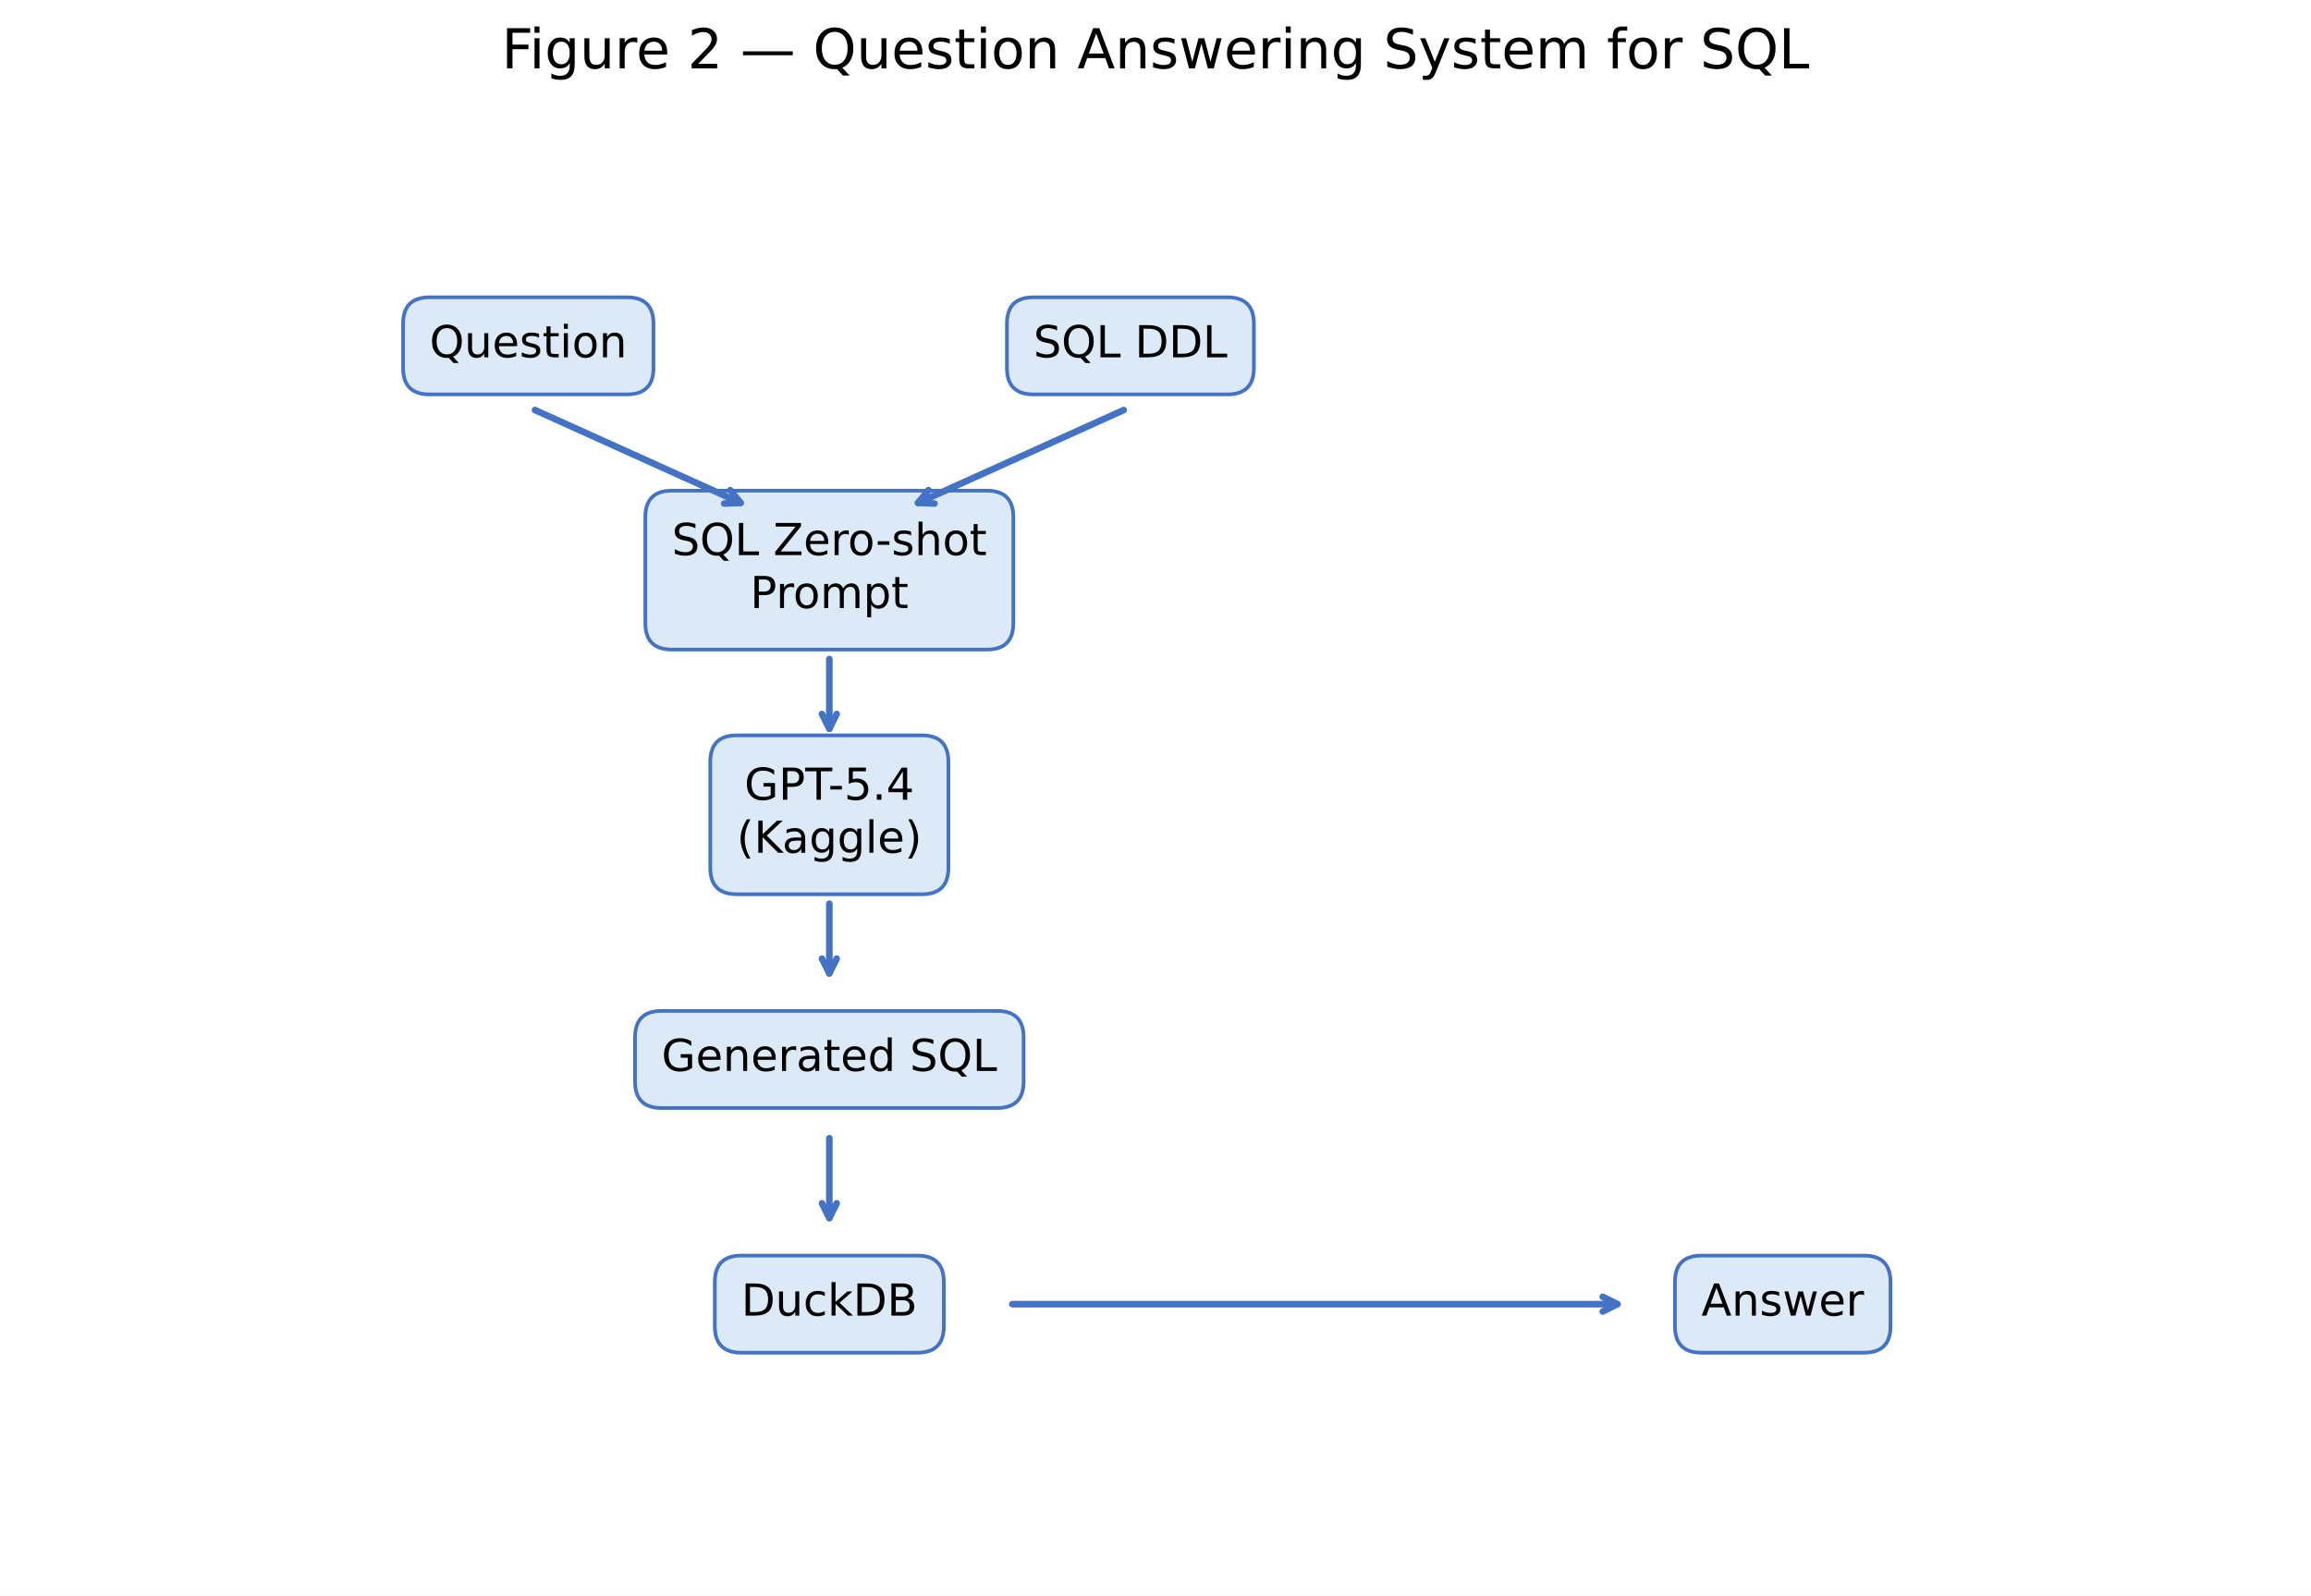
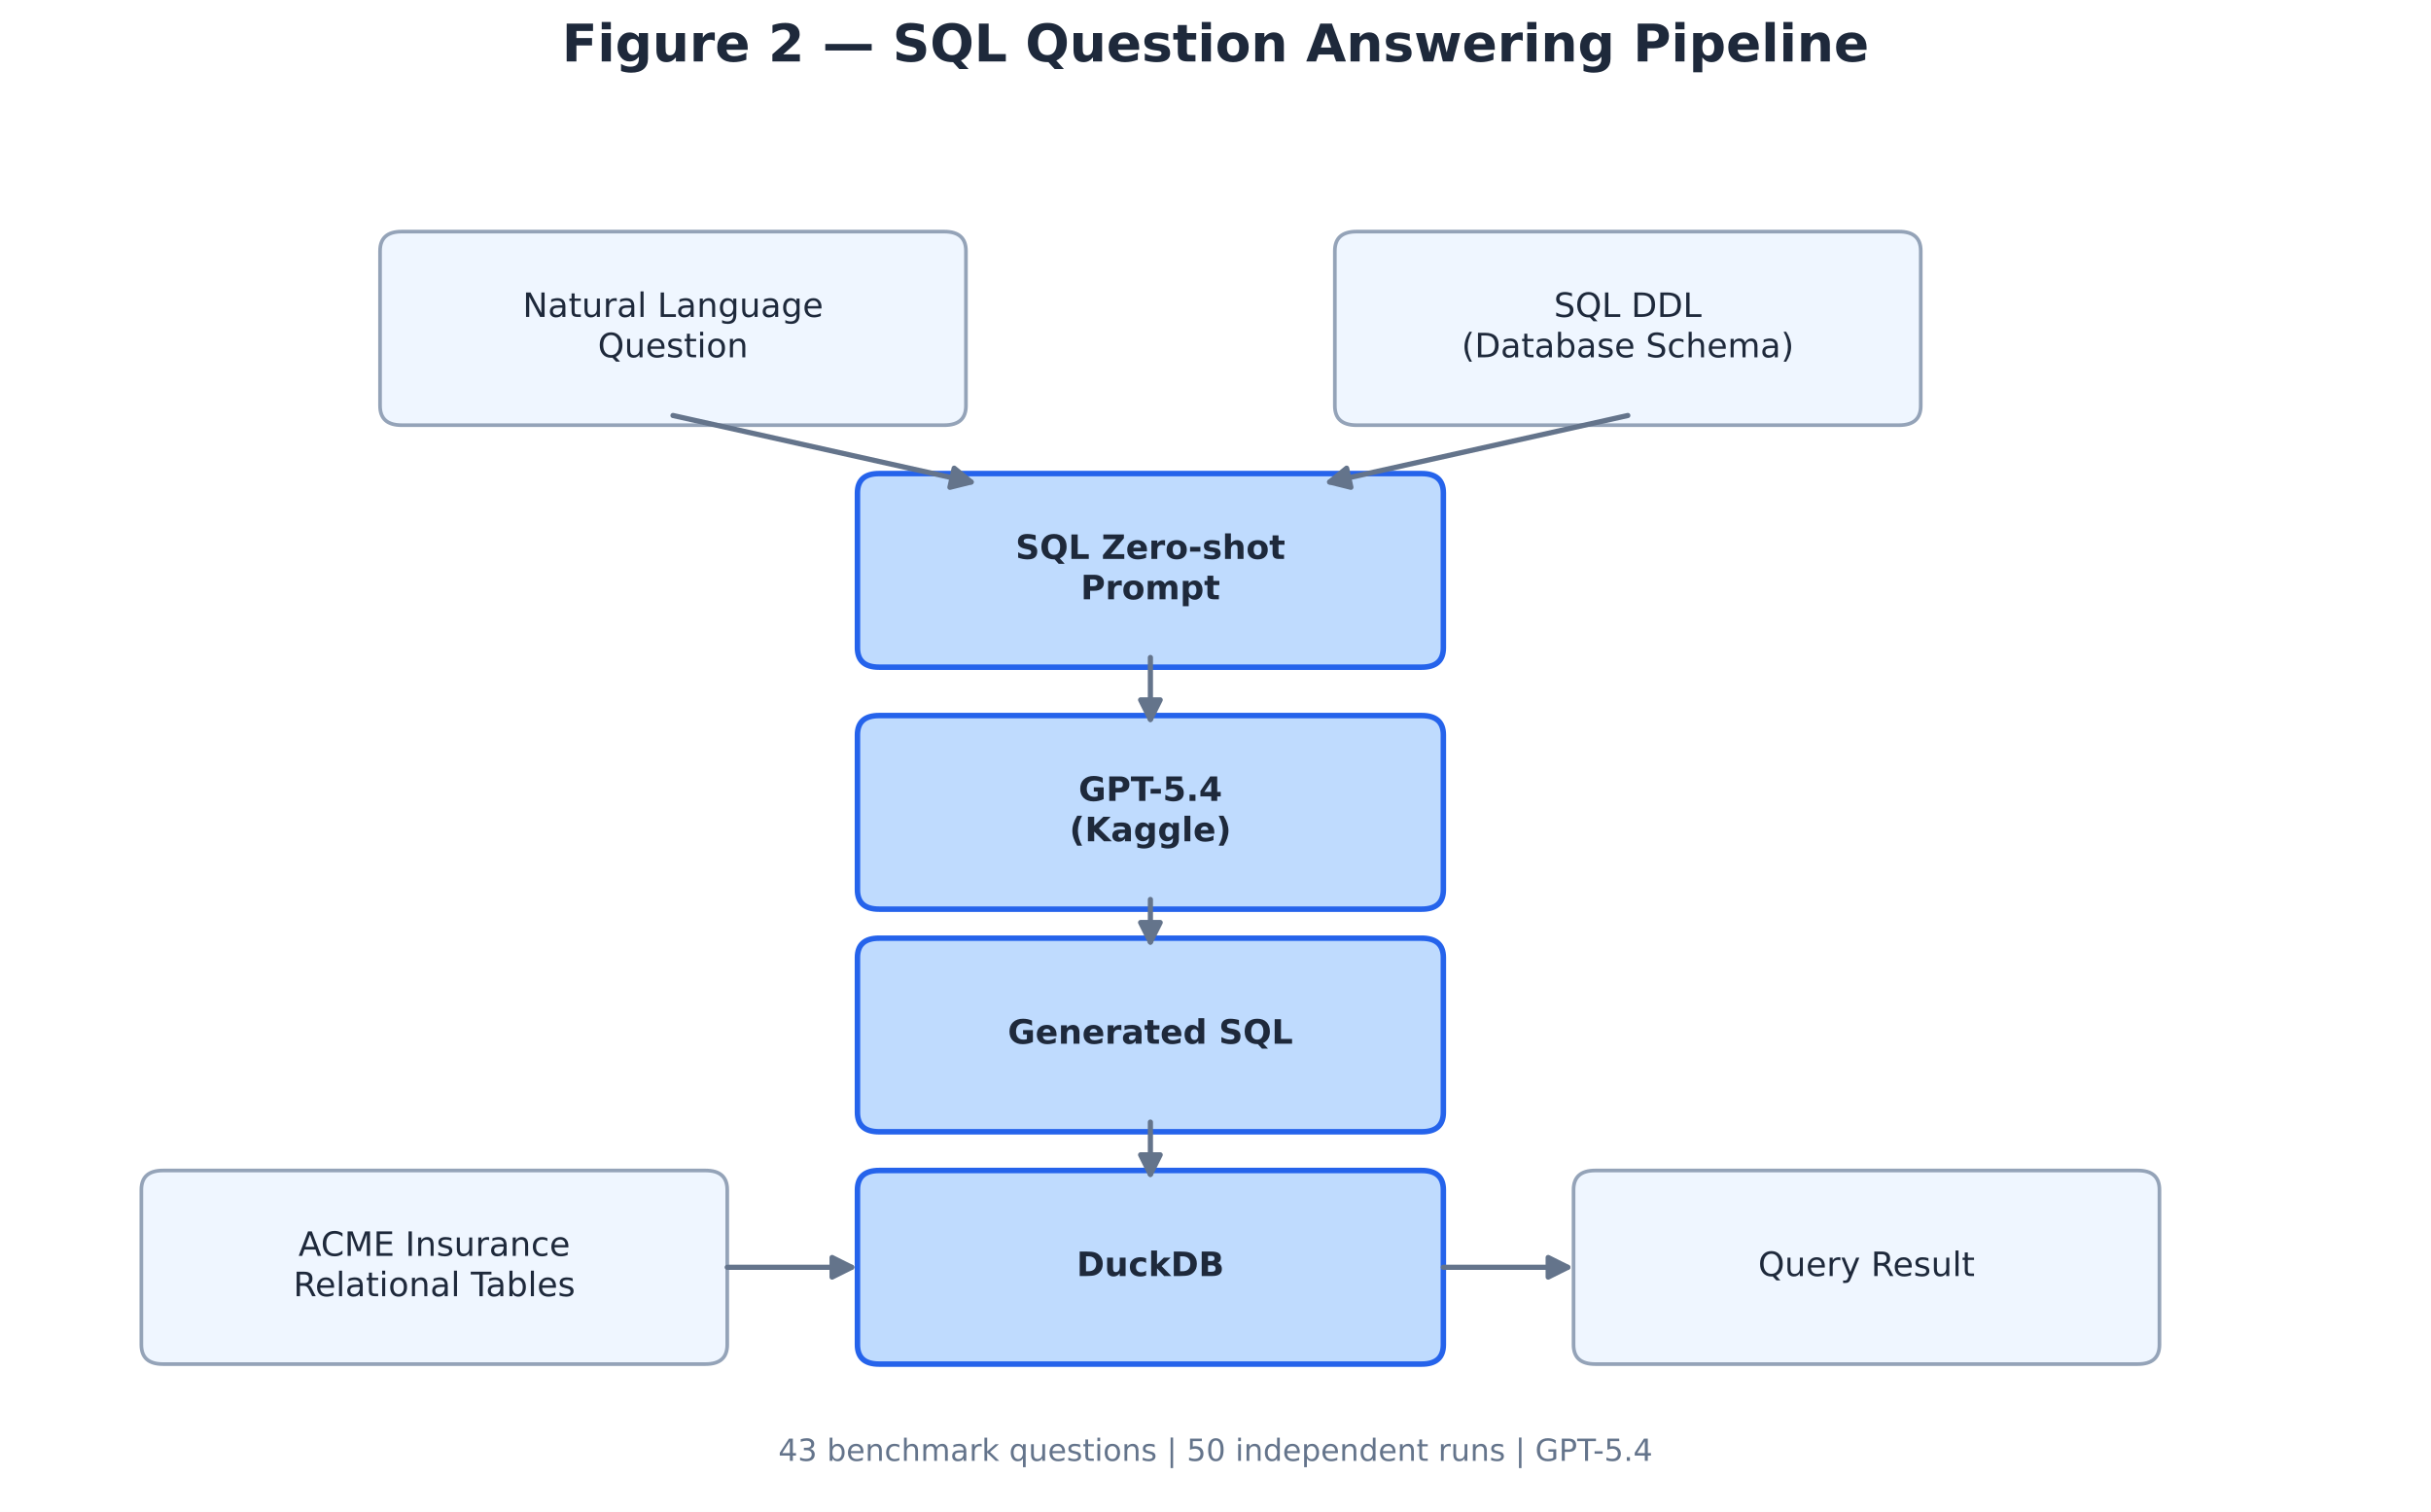
- <svg xmlns="http://www.w3.org/2000/svg" xmlns:xlink="http://www.w3.org/1999/xlink" width="628.2pt" height="433.878pt" viewBox="0 0 628.2 433.878" version="1.1">
+ <svg xmlns="http://www.w3.org/2000/svg" width="795.6pt" height="494.837pt" viewBox="0 0 795.6 494.837" version="1.1">
  <defs>
    <style type="text/css">*{stroke-linejoin: round; stroke-linecap: butt}</style>
  </defs>
  <g id="figure_1">
    <g id="patch_1">
-       <path d="M 0 433.878  L 628.2 433.878  L 628.2 0  L 0 0  z " style="fill: #ffffff" />
+       <path d="M 0 494.837  L 795.6 494.837  L 795.6 0  L 0 0  z " style="fill: #ffffff" />
    </g>
    <g id="axes_1">
+       <g id="patch_2">
+         <path d="M 131.482 139.157  L 309.027 139.157  Q 316.129 139.157 316.129 132.821  L 316.129 82.133  Q 316.129 75.797 309.027 75.797  L 131.482 75.797  Q 124.38 75.797 124.38 82.133  L 124.38 132.821  Q 124.38 139.157 131.482 139.157  z " clip-path="url(#p6038d8924a)" style="fill: #eff6ff; stroke: #94a3b8; stroke-width: 1.2; stroke-linejoin: miter" />
+       </g>
+       <g id="patch_3">
+         <path d="M 443.962 139.157  L 621.507 139.157  Q 628.609 139.157 628.609 132.821  L 628.609 82.133  Q 628.609 75.797 621.507 75.797  L 443.962 75.797  Q 436.86 75.797 436.86 82.133  L 436.86 132.821  Q 436.86 139.157 443.962 139.157  z " clip-path="url(#p6038d8924a)" style="fill: #eff6ff; stroke: #94a3b8; stroke-width: 1.2; stroke-linejoin: miter" />
+       </g>
+       <g id="patch_4">
+         <path d="M 287.722 218.357  L 465.267 218.357  Q 472.369 218.357 472.369 212.021  L 472.369 161.333  Q 472.369 154.997 465.267 154.997  L 287.722 154.997  Q 280.62 154.997 280.62 161.333  L 280.62 212.021  Q 280.62 218.357 287.722 218.357  z " clip-path="url(#p6038d8924a)" style="fill: #bfdbfe; stroke: #2563eb; stroke-width: 1.8; stroke-linejoin: miter" />
+       </g>
+       <g id="patch_5">
+         <path d="M 287.722 297.557  L 465.267 297.557  Q 472.369 297.557 472.369 291.221  L 472.369 240.533  Q 472.369 234.197 465.267 234.197  L 287.722 234.197  Q 280.62 234.197 280.62 240.533  L 280.62 291.221  Q 280.62 297.557 287.722 297.557  z " clip-path="url(#p6038d8924a)" style="fill: #bfdbfe; stroke: #2563eb; stroke-width: 1.8; stroke-linejoin: miter" />
+       </g>
+       <g id="patch_6">
+         <path d="M 287.722 370.421  L 465.267 370.421  Q 472.369 370.421 472.369 364.085  L 472.369 313.397  Q 472.369 307.061 465.267 307.061  L 287.722 307.061  Q 280.62 307.061 280.62 313.397  L 280.62 364.085  Q 280.62 370.421 287.722 370.421  z " clip-path="url(#p6038d8924a)" style="fill: #bfdbfe; stroke: #2563eb; stroke-width: 1.8; stroke-linejoin: miter" />
+       </g>
+       <g id="patch_7">
+         <path d="M 53.362 446.453  L 230.907 446.453  Q 238.009 446.453 238.009 440.117  L 238.009 389.429  Q 238.009 383.093 230.907 383.093  L 53.362 383.093  Q 46.26 383.093 46.26 389.429  L 46.26 440.117  Q 46.26 446.453 53.362 446.453  z " clip-path="url(#p6038d8924a)" style="fill: #eff6ff; stroke: #94a3b8; stroke-width: 1.2; stroke-linejoin: miter" />
+       </g>
+       <g id="patch_8">
+         <path d="M 287.722 446.453  L 465.267 446.453  Q 472.369 446.453 472.369 440.117  L 472.369 389.429  Q 472.369 383.093 465.267 383.093  L 287.722 383.093  Q 280.62 383.093 280.62 389.429  L 280.62 440.117  Q 280.62 446.453 287.722 446.453  z " clip-path="url(#p6038d8924a)" style="fill: #bfdbfe; stroke: #2563eb; stroke-width: 1.8; stroke-linejoin: miter" />
+       </g>
+       <g id="patch_9">
+         <path d="M 522.082 446.453  L 699.627 446.453  Q 706.729 446.453 706.729 440.117  L 706.729 389.429  Q 706.729 383.093 699.627 383.093  L 522.082 383.093  Q 514.98 383.093 514.98 389.429  L 514.98 440.117  Q 514.98 446.453 522.082 446.453  z " clip-path="url(#p6038d8924a)" style="fill: #eff6ff; stroke: #94a3b8; stroke-width: 1.2; stroke-linejoin: miter" />
+       </g>
      <g id="text_1">
-         <g id="patch_2">
-           <path d="M 116.764 107.238  L 170.436 107.238  Q 177.636 107.238 177.636 100.038  L 177.636 88.037  Q 177.636 80.837 170.436 80.837  L 116.764 80.837  Q 109.564 80.837 109.564 88.037  L 109.564 100.038  Q 109.564 107.238 116.764 107.238  z " style="fill: #dceaf8; stroke: #4472c4; stroke-linejoin: miter" />
-         </g>
-         <g transform="translate(116.7641 97.15531) scale(0.12 -0.12)">
-           <defs>
-             <path id="DejaVuSans-34" d="M 2522 4238  Q 1834 4238 1429 3725  Q 1025 3213 1025 2328  Q 1025 1447 1429 934  Q 1834 422 2522 422  Q 3209 422 3611 934  Q 4013 1447 4013 2328  Q 4013 3213 3611 3725  Q 3209 4238 2522 4238  z M 3406 84  L 4238 -825  L 3475 -825  L 2784 -78  Q 2681 -84 2626 -87  Q 2572 -91 2522 -91  Q 1538 -91 948 567  Q 359 1225 359 2328  Q 359 3434 948 4092  Q 1538 4750 2522 4750  Q 3503 4750 4090 4092  Q 4678 3434 4678 2328  Q 4678 1516 4351 937  Q 4025 359 3406 84  z " transform="scale(0.015625)" />
-             <path id="DejaVuSans-58" d="M 544 1381  L 544 3500  L 1119 3500  L 1119 1403  Q 1119 906 1312 657  Q 1506 409 1894 409  Q 2359 409 2629 706  Q 2900 1003 2900 1516  L 2900 3500  L 3475 3500  L 3475 0  L 2900 0  L 2900 538  Q 2691 219 2414 64  Q 2138 -91 1772 -91  Q 1169 -91 856 284  Q 544 659 544 1381  z M 1991 3584  L 1991 3584  z " transform="scale(0.015625)" />
-             <path id="DejaVuSans-48" d="M 3597 1894  L 3597 1613  L 953 1613  Q 991 1019 1311 708  Q 1631 397 2203 397  Q 2534 397 2845 478  Q 3156 559 3463 722  L 3463 178  Q 3153 47 2828 -22  Q 2503 -91 2169 -91  Q 1331 -91 842 396  Q 353 884 353 1716  Q 353 2575 817 3079  Q 1281 3584 2069 3584  Q 2775 3584 3186 3129  Q 3597 2675 3597 1894  z M 3022 2063  Q 3016 2534 2758 2815  Q 2500 3097 2075 3097  Q 1594 3097 1305 2825  Q 1016 2553 972 2059  L 3022 2063  z " transform="scale(0.015625)" />
-             <path id="DejaVuSans-56" d="M 2834 3397  L 2834 2853  Q 2591 2978 2328 3040  Q 2066 3103 1784 3103  Q 1356 3103 1142 2972  Q 928 2841 928 2578  Q 928 2378 1081 2264  Q 1234 2150 1697 2047  L 1894 2003  Q 2506 1872 2764 1633  Q 3022 1394 3022 966  Q 3022 478 2636 193  Q 2250 -91 1575 -91  Q 1294 -91 989 -36  Q 684 19 347 128  L 347 722  Q 666 556 975 473  Q 1284 391 1588 391  Q 1994 391 2212 530  Q 2431 669 2431 922  Q 2431 1156 2273 1281  Q 2116 1406 1581 1522  L 1381 1569  Q 847 1681 609 1914  Q 372 2147 372 2553  Q 372 3047 722 3315  Q 1072 3584 1716 3584  Q 2034 3584 2315 3537  Q 2597 3491 2834 3397  z " transform="scale(0.015625)" />
-             <path id="DejaVuSans-57" d="M 1172 4494  L 1172 3500  L 2356 3500  L 2356 3053  L 1172 3053  L 1172 1153  Q 1172 725 1289 603  Q 1406 481 1766 481  L 2356 481  L 2356 0  L 1766 0  Q 1100 0 847 248  Q 594 497 594 1153  L 594 3053  L 172 3053  L 172 3500  L 594 3500  L 594 4494  L 1172 4494  z " transform="scale(0.015625)" />
-             <path id="DejaVuSans-4c" d="M 603 3500  L 1178 3500  L 1178 0  L 603 0  L 603 3500  z M 603 4863  L 1178 4863  L 1178 4134  L 603 4134  L 603 4863  z " transform="scale(0.015625)" />
-             <path id="DejaVuSans-52" d="M 1959 3097  Q 1497 3097 1228 2736  Q 959 2375 959 1747  Q 959 1119 1226 758  Q 1494 397 1959 397  Q 2419 397 2687 759  Q 2956 1122 2956 1747  Q 2956 2369 2687 2733  Q 2419 3097 1959 3097  z M 1959 3584  Q 2709 3584 3137 3096  Q 3566 2609 3566 1747  Q 3566 888 3137 398  Q 2709 -91 1959 -91  Q 1206 -91 779 398  Q 353 888 353 1747  Q 353 2609 779 3096  Q 1206 3584 1959 3584  z " transform="scale(0.015625)" />
-             <path id="DejaVuSans-51" d="M 3513 2113  L 3513 0  L 2938 0  L 2938 2094  Q 2938 2591 2744 2837  Q 2550 3084 2163 3084  Q 1697 3084 1428 2787  Q 1159 2491 1159 1978  L 1159 0  L 581 0  L 581 3500  L 1159 3500  L 1159 2956  Q 1366 3272 1645 3428  Q 1925 3584 2291 3584  Q 2894 3584 3203 3211  Q 3513 2838 3513 2113  z " transform="scale(0.015625)" />
-           </defs>
-           <use xlink:href="#DejaVuSans-34" />
-           <use xlink:href="#DejaVuSans-58" transform="translate(78.71875 0)" />
-           <use xlink:href="#DejaVuSans-48" transform="translate(142.0938 0)" />
-           <use xlink:href="#DejaVuSans-56" transform="translate(203.625 0)" />
-           <use xlink:href="#DejaVuSans-57" transform="translate(255.7188 0)" />
-           <use xlink:href="#DejaVuSans-4c" transform="translate(294.9219 0)" />
-           <use xlink:href="#DejaVuSans-52" transform="translate(322.7031 0)" />
-           <use xlink:href="#DejaVuSans-51" transform="translate(383.8906 0)" />
-         </g>
+         <text style="font-size: 11px; font-family: 'DejaVu Sans'; fill: #1e293b" transform="translate(171.076 103.7337)">Natural Language</text>
+         <text style="font-size: 11px; font-family: 'DejaVu Sans'; fill: #1e293b" transform="translate(195.6549 116.9367)">Question</text>
      </g>
      <g id="text_2">
-         <g id="patch_3">
-           <path d="M 280.915 107.238  L 333.645 107.238  Q 340.845 107.238 340.845 100.038  L 340.845 88.038  Q 340.845 80.838 333.645 80.838  L 280.915 80.838  Q 273.715 80.838 273.715 88.038  L 273.715 100.038  Q 273.715 107.238 280.915 107.238  z " style="fill: #dceaf8; stroke: #4472c4; stroke-linejoin: miter" />
-         </g>
-         <g transform="translate(280.9147 97.15484) scale(0.12 -0.12)">
-           <defs>
-             <path id="DejaVuSans-36" d="M 3425 4513  L 3425 3897  Q 3066 4069 2747 4153  Q 2428 4238 2131 4238  Q 1616 4238 1336 4038  Q 1056 3838 1056 3469  Q 1056 3159 1242 3001  Q 1428 2844 1947 2747  L 2328 2669  Q 3034 2534 3370 2195  Q 3706 1856 3706 1288  Q 3706 609 3251 259  Q 2797 -91 1919 -91  Q 1588 -91 1214 -16  Q 841 59 441 206  L 441 856  Q 825 641 1194 531  Q 1563 422 1919 422  Q 2459 422 2753 634  Q 3047 847 3047 1241  Q 3047 1584 2836 1778  Q 2625 1972 2144 2069  L 1759 2144  Q 1053 2284 737 2584  Q 422 2884 422 3419  Q 422 4038 858 4394  Q 1294 4750 2059 4750  Q 2388 4750 2728 4690  Q 3069 4631 3425 4513  z " transform="scale(0.015625)" />
-             <path id="DejaVuSans-2f" d="M 628 4666  L 1259 4666  L 1259 531  L 3531 531  L 3531 0  L 628 0  L 628 4666  z " transform="scale(0.015625)" />
-             <path id="DejaVuSans-3" transform="scale(0.015625)" />
-             <path id="DejaVuSans-27" d="M 1259 4147  L 1259 519  L 2022 519  Q 2988 519 3436 956  Q 3884 1394 3884 2338  Q 3884 3275 3436 3711  Q 2988 4147 2022 4147  L 1259 4147  z M 628 4666  L 1925 4666  Q 3281 4666 3915 4102  Q 4550 3538 4550 2338  Q 4550 1131 3912 565  Q 3275 0 1925 0  L 628 0  L 628 4666  z " transform="scale(0.015625)" />
-           </defs>
-           <use xlink:href="#DejaVuSans-36" />
-           <use xlink:href="#DejaVuSans-34" transform="translate(63.48438 0)" />
-           <use xlink:href="#DejaVuSans-2f" transform="translate(142.2031 0)" />
-           <use xlink:href="#DejaVuSans-3" transform="translate(197.9219 0)" />
-           <use xlink:href="#DejaVuSans-27" transform="translate(229.7031 0)" />
-           <use xlink:href="#DejaVuSans-27" transform="translate(306.7031 0)" />
-           <use xlink:href="#DejaVuSans-2f" transform="translate(383.7031 0)" />
-         </g>
+         <text style="font-size: 11px; font-family: 'DejaVu Sans'; fill: #1e293b" transform="translate(508.5663 103.7333)">SQL DDL</text>
+         <text style="font-size: 11px; font-family: 'DejaVu Sans'; fill: #1e293b" transform="translate(478.3378 116.9363)">(Database Schema)</text>
      </g>
      <g id="text_3">
-         <g id="patch_4">
-           <path d="M 182.623 176.624  L 268.257 176.624  Q 275.457 176.624 275.457 169.424  L 275.457 140.619  Q 275.457 133.419 268.257 133.419  L 182.623 133.419  Q 175.423 133.419 175.423 140.619  L 175.423 169.424  Q 175.423 176.624 182.623 176.624  z " style="fill: #dceaf8; stroke: #4472c4; stroke-linejoin: miter" />
-         </g>
-         <g transform="translate(182.6225 150.9381) scale(0.12 -0.12)">
-           <defs>
-             <path id="DejaVuSans-3d" d="M 359 4666  L 4025 4666  L 4025 4184  L 1075 531  L 4097 531  L 4097 0  L 288 0  L 288 481  L 3238 4134  L 359 4134  L 359 4666  z " transform="scale(0.015625)" />
-             <path id="DejaVuSans-55" d="M 2631 2963  Q 2534 3019 2420 3045  Q 2306 3072 2169 3072  Q 1681 3072 1420 2755  Q 1159 2438 1159 1844  L 1159 0  L 581 0  L 581 3500  L 1159 3500  L 1159 2956  Q 1341 3275 1631 3429  Q 1922 3584 2338 3584  Q 2397 3584 2469 3576  Q 2541 3569 2628 3553  L 2631 2963  z " transform="scale(0.015625)" />
-             <path id="DejaVuSans-10" d="M 313 2009  L 1997 2009  L 1997 1497  L 313 1497  L 313 2009  z " transform="scale(0.015625)" />
-             <path id="DejaVuSans-4b" d="M 3513 2113  L 3513 0  L 2938 0  L 2938 2094  Q 2938 2591 2744 2837  Q 2550 3084 2163 3084  Q 1697 3084 1428 2787  Q 1159 2491 1159 1978  L 1159 0  L 581 0  L 581 4863  L 1159 4863  L 1159 2956  Q 1366 3272 1645 3428  Q 1925 3584 2291 3584  Q 2894 3584 3203 3211  Q 3513 2838 3513 2113  z " transform="scale(0.015625)" />
-           </defs>
-           <use xlink:href="#DejaVuSans-36" />
-           <use xlink:href="#DejaVuSans-34" transform="translate(63.48438 0)" />
-           <use xlink:href="#DejaVuSans-2f" transform="translate(142.2031 0)" />
-           <use xlink:href="#DejaVuSans-3" transform="translate(197.9219 0)" />
-           <use xlink:href="#DejaVuSans-3d" transform="translate(229.7031 0)" />
-           <use xlink:href="#DejaVuSans-48" transform="translate(298.2031 0)" />
-           <use xlink:href="#DejaVuSans-55" transform="translate(359.7344 0)" />
-           <use xlink:href="#DejaVuSans-52" transform="translate(398.6406 0)" />
-           <use xlink:href="#DejaVuSans-10" transform="translate(461.6875 0)" />
-           <use xlink:href="#DejaVuSans-56" transform="translate(497.7656 0)" />
-           <use xlink:href="#DejaVuSans-4b" transform="translate(549.8594 0)" />
-           <use xlink:href="#DejaVuSans-52" transform="translate(613.2344 0)" />
-           <use xlink:href="#DejaVuSans-57" transform="translate(674.4219 0)" />
-         </g>
-         <g transform="translate(203.9159 165.3405) scale(0.12 -0.12)">
-           <defs>
-             <path id="DejaVuSans-33" d="M 1259 4147  L 1259 2394  L 2053 2394  Q 2494 2394 2734 2622  Q 2975 2850 2975 3272  Q 2975 3691 2734 3919  Q 2494 4147 2053 4147  L 1259 4147  z M 628 4666  L 2053 4666  Q 2838 4666 3239 4311  Q 3641 3956 3641 3272  Q 3641 2581 3239 2228  Q 2838 1875 2053 1875  L 1259 1875  L 1259 0  L 628 0  L 628 4666  z " transform="scale(0.015625)" />
-             <path id="DejaVuSans-50" d="M 3328 2828  Q 3544 3216 3844 3400  Q 4144 3584 4550 3584  Q 5097 3584 5394 3201  Q 5691 2819 5691 2113  L 5691 0  L 5113 0  L 5113 2094  Q 5113 2597 4934 2840  Q 4756 3084 4391 3084  Q 3944 3084 3684 2787  Q 3425 2491 3425 1978  L 3425 0  L 2847 0  L 2847 2094  Q 2847 2600 2669 2842  Q 2491 3084 2119 3084  Q 1678 3084 1418 2786  Q 1159 2488 1159 1978  L 1159 0  L 581 0  L 581 3500  L 1159 3500  L 1159 2956  Q 1356 3278 1631 3431  Q 1906 3584 2284 3584  Q 2666 3584 2933 3390  Q 3200 3197 3328 2828  z " transform="scale(0.015625)" />
-             <path id="DejaVuSans-53" d="M 1159 525  L 1159 -1331  L 581 -1331  L 581 3500  L 1159 3500  L 1159 2969  Q 1341 3281 1617 3432  Q 1894 3584 2278 3584  Q 2916 3584 3314 3078  Q 3713 2572 3713 1747  Q 3713 922 3314 415  Q 2916 -91 2278 -91  Q 1894 -91 1617 61  Q 1341 213 1159 525  z M 3116 1747  Q 3116 2381 2855 2742  Q 2594 3103 2138 3103  Q 1681 3103 1420 2742  Q 1159 2381 1159 1747  Q 1159 1113 1420 752  Q 1681 391 2138 391  Q 2594 391 2855 752  Q 3116 1113 3116 1747  z " transform="scale(0.015625)" />
-           </defs>
-           <use xlink:href="#DejaVuSans-33" />
-           <use xlink:href="#DejaVuSans-55" transform="translate(58.54688 0)" />
-           <use xlink:href="#DejaVuSans-52" transform="translate(97.45312 0)" />
-           <use xlink:href="#DejaVuSans-50" transform="translate(158.6406 0)" />
-           <use xlink:href="#DejaVuSans-53" transform="translate(256.0469 0)" />
-           <use xlink:href="#DejaVuSans-57" transform="translate(319.5312 0)" />
-         </g>
+         <text style="font-weight: 700; font-size: 11px; font-family: 'DejaVu Sans'; fill: #1e293b" transform="translate(332.3502 182.9341)">SQL Zero-shot</text>
+         <text style="font-weight: 700; font-size: 11px; font-family: 'DejaVu Sans'; fill: #1e293b" transform="translate(353.6756 196.1363)">Prompt</text>
      </g>
      <g id="text_4">
-         <g id="patch_5">
-           <path d="M 200.275 243.152  L 250.605 243.152  Q 257.805 243.152 257.805 235.952  L 257.805 207.147  Q 257.805 199.947 250.605 199.947  L 200.275 199.947  Q 193.075 199.947 193.075 207.147  L 193.075 235.952  Q 193.075 243.152 200.275 243.152  z " style="fill: #dceaf8; stroke: #4472c4; stroke-linejoin: miter" />
-         </g>
-         <g transform="translate(202.3522 217.4652) scale(0.12 -0.12)">
-           <defs>
-             <path id="DejaVuSans-2a" d="M 3809 666  L 3809 1919  L 2778 1919  L 2778 2438  L 4434 2438  L 4434 434  Q 4069 175 3628 42  Q 3188 -91 2688 -91  Q 1594 -91 976 548  Q 359 1188 359 2328  Q 359 3472 976 4111  Q 1594 4750 2688 4750  Q 3144 4750 3555 4637  Q 3966 4525 4313 4306  L 4313 3634  Q 3963 3931 3569 4081  Q 3175 4231 2741 4231  Q 1884 4231 1454 3753  Q 1025 3275 1025 2328  Q 1025 1384 1454 906  Q 1884 428 2741 428  Q 3075 428 3337 486  Q 3600 544 3809 666  z " transform="scale(0.015625)" />
-             <path id="DejaVuSans-37" d="M -19 4666  L 3928 4666  L 3928 4134  L 2272 4134  L 2272 0  L 1638 0  L 1638 4134  L -19 4134  L -19 4666  z " transform="scale(0.015625)" />
-             <path id="DejaVuSans-18" d="M 691 4666  L 3169 4666  L 3169 4134  L 1269 4134  L 1269 2991  Q 1406 3038 1543 3061  Q 1681 3084 1819 3084  Q 2600 3084 3056 2656  Q 3513 2228 3513 1497  Q 3513 744 3044 326  Q 2575 -91 1722 -91  Q 1428 -91 1123 -41  Q 819 9 494 109  L 494 744  Q 775 591 1075 516  Q 1375 441 1709 441  Q 2250 441 2565 725  Q 2881 1009 2881 1497  Q 2881 1984 2565 2268  Q 2250 2553 1709 2553  Q 1456 2553 1204 2497  Q 953 2441 691 2322  L 691 4666  z " transform="scale(0.015625)" />
-             <path id="DejaVuSans-11" d="M 684 794  L 1344 794  L 1344 0  L 684 0  L 684 794  z " transform="scale(0.015625)" />
-             <path id="DejaVuSans-17" d="M 2419 4116  L 825 1625  L 2419 1625  L 2419 4116  z M 2253 4666  L 3047 4666  L 3047 1625  L 3713 1625  L 3713 1100  L 3047 1100  L 3047 0  L 2419 0  L 2419 1100  L 313 1100  L 313 1709  L 2253 4666  z " transform="scale(0.015625)" />
-           </defs>
-           <use xlink:href="#DejaVuSans-2a" />
-           <use xlink:href="#DejaVuSans-33" transform="translate(77.48438 0)" />
-           <use xlink:href="#DejaVuSans-37" transform="translate(137.7812 0)" />
-           <use xlink:href="#DejaVuSans-10" transform="translate(189.6875 0)" />
-           <use xlink:href="#DejaVuSans-18" transform="translate(225.7656 0)" />
-           <use xlink:href="#DejaVuSans-11" transform="translate(289.3906 0)" />
-           <use xlink:href="#DejaVuSans-17" transform="translate(321.1719 0)" />
-         </g>
-         <g transform="translate(200.2747 231.8685) scale(0.12 -0.12)">
-           <defs>
-             <path id="DejaVuSans-b" d="M 1984 4856  Q 1566 4138 1362 3434  Q 1159 2731 1159 2009  Q 1159 1288 1364 580  Q 1569 -128 1984 -844  L 1484 -844  Q 1016 -109 783 600  Q 550 1309 550 2009  Q 550 2706 781 3412  Q 1013 4119 1484 4856  L 1984 4856  z " transform="scale(0.015625)" />
-             <path id="DejaVuSans-2e" d="M 628 4666  L 1259 4666  L 1259 2694  L 3353 4666  L 4166 4666  L 1850 2491  L 4331 0  L 3500 0  L 1259 2247  L 1259 0  L 628 0  L 628 4666  z " transform="scale(0.015625)" />
-             <path id="DejaVuSans-44" d="M 2194 1759  Q 1497 1759 1228 1600  Q 959 1441 959 1056  Q 959 750 1161 570  Q 1363 391 1709 391  Q 2188 391 2477 730  Q 2766 1069 2766 1631  L 2766 1759  L 2194 1759  z M 3341 1997  L 3341 0  L 2766 0  L 2766 531  Q 2569 213 2275 61  Q 1981 -91 1556 -91  Q 1019 -91 701 211  Q 384 513 384 1019  Q 384 1609 779 1909  Q 1175 2209 1959 2209  L 2766 2209  L 2766 2266  Q 2766 2663 2505 2880  Q 2244 3097 1772 3097  Q 1472 3097 1187 3025  Q 903 2953 641 2809  L 641 3341  Q 956 3463 1253 3523  Q 1550 3584 1831 3584  Q 2591 3584 2966 3190  Q 3341 2797 3341 1997  z " transform="scale(0.015625)" />
-             <path id="DejaVuSans-4a" d="M 2906 1791  Q 2906 2416 2648 2759  Q 2391 3103 1925 3103  Q 1463 3103 1205 2759  Q 947 2416 947 1791  Q 947 1169 1205 825  Q 1463 481 1925 481  Q 2391 481 2648 825  Q 2906 1169 2906 1791  z M 3481 434  Q 3481 -459 3084 -895  Q 2688 -1331 1869 -1331  Q 1566 -1331 1297 -1286  Q 1028 -1241 775 -1147  L 775 -588  Q 1028 -725 1275 -790  Q 1522 -856 1778 -856  Q 2344 -856 2625 -561  Q 2906 -266 2906 331  L 2906 616  Q 2728 306 2450 153  Q 2172 0 1784 0  Q 1141 0 747 490  Q 353 981 353 1791  Q 353 2603 747 3093  Q 1141 3584 1784 3584  Q 2172 3584 2450 3431  Q 2728 3278 2906 2969  L 2906 3500  L 3481 3500  L 3481 434  z " transform="scale(0.015625)" />
-             <path id="DejaVuSans-4f" d="M 603 4863  L 1178 4863  L 1178 0  L 603 0  L 603 4863  z " transform="scale(0.015625)" />
-             <path id="DejaVuSans-c" d="M 513 4856  L 1013 4856  Q 1481 4119 1714 3412  Q 1947 2706 1947 2009  Q 1947 1309 1714 600  Q 1481 -109 1013 -844  L 513 -844  Q 928 -128 1133 580  Q 1338 1288 1338 2009  Q 1338 2731 1133 3434  Q 928 4138 513 4856  z " transform="scale(0.015625)" />
-           </defs>
-           <use xlink:href="#DejaVuSans-b" />
-           <use xlink:href="#DejaVuSans-2e" transform="translate(39.01562 0)" />
-           <use xlink:href="#DejaVuSans-44" transform="translate(102.8438 0)" />
-           <use xlink:href="#DejaVuSans-4a" transform="translate(164.125 0)" />
-           <use xlink:href="#DejaVuSans-4a" transform="translate(227.6094 0)" />
-           <use xlink:href="#DejaVuSans-4f" transform="translate(291.0938 0)" />
-           <use xlink:href="#DejaVuSans-48" transform="translate(318.875 0)" />
-           <use xlink:href="#DejaVuSans-c" transform="translate(380.4062 0)" />
-         </g>
+         <text style="font-weight: 700; font-size: 11px; font-family: 'DejaVu Sans'; fill: #1e293b" transform="translate(352.9803 262.1333)">GPT-5.4</text>
+         <text style="font-weight: 700; font-size: 11px; font-family: 'DejaVu Sans'; fill: #1e293b" transform="translate(350.0043 275.3363)">(Kaggle)</text>
      </g>
      <g id="text_5">
-         <g id="patch_6">
-           <path d="M 179.826 301.278  L 271.054 301.278  Q 278.254 301.278 278.254 294.078  L 278.254 282.077  Q 278.254 274.877 271.054 274.877  L 179.826 274.877  Q 172.626 274.877 172.626 282.077  L 172.626 294.078  Q 172.626 301.278 179.826 301.278  z " style="fill: #dceaf8; stroke: #4472c4; stroke-linejoin: miter" />
-         </g>
-         <g transform="translate(179.8259 291.1953) scale(0.12 -0.12)">
-           <defs>
-             <path id="DejaVuSans-47" d="M 2906 2969  L 2906 4863  L 3481 4863  L 3481 0  L 2906 0  L 2906 525  Q 2725 213 2448 61  Q 2172 -91 1784 -91  Q 1150 -91 751 415  Q 353 922 353 1747  Q 353 2572 751 3078  Q 1150 3584 1784 3584  Q 2172 3584 2448 3432  Q 2725 3281 2906 2969  z M 947 1747  Q 947 1113 1208 752  Q 1469 391 1925 391  Q 2381 391 2643 752  Q 2906 1113 2906 1747  Q 2906 2381 2643 2742  Q 2381 3103 1925 3103  Q 1469 3103 1208 2742  Q 947 2381 947 1747  z " transform="scale(0.015625)" />
-           </defs>
-           <use xlink:href="#DejaVuSans-2a" />
-           <use xlink:href="#DejaVuSans-48" transform="translate(77.48438 0)" />
-           <use xlink:href="#DejaVuSans-51" transform="translate(139.0156 0)" />
-           <use xlink:href="#DejaVuSans-48" transform="translate(202.3906 0)" />
-           <use xlink:href="#DejaVuSans-55" transform="translate(263.9219 0)" />
-           <use xlink:href="#DejaVuSans-44" transform="translate(305.0312 0)" />
-           <use xlink:href="#DejaVuSans-57" transform="translate(366.3125 0)" />
-           <use xlink:href="#DejaVuSans-48" transform="translate(405.5156 0)" />
-           <use xlink:href="#DejaVuSans-47" transform="translate(467.0469 0)" />
-           <use xlink:href="#DejaVuSans-3" transform="translate(530.5312 0)" />
-           <use xlink:href="#DejaVuSans-36" transform="translate(562.3125 0)" />
-           <use xlink:href="#DejaVuSans-34" transform="translate(625.7969 0)" />
-           <use xlink:href="#DejaVuSans-2f" transform="translate(704.5156 0)" />
-         </g>
+         <text style="font-weight: 700; font-size: 11px; font-family: 'DejaVu Sans'; text-anchor: middle; fill: #1e293b" x="376.495" y="341.599" transform="rotate(-0 376.4945 341.5992)">Generated SQL</text>
      </g>
      <g id="text_6">
-         <g id="patch_7">
-           <path d="M 201.507 367.806  L 249.373 367.806  Q 256.572 367.806 256.572 360.606  L 256.572 348.605  Q 256.572 341.405 249.373 341.405  L 201.507 341.405  Q 194.308 341.405 194.308 348.605  L 194.308 360.606  Q 194.308 367.806 201.507 367.806  z " style="fill: #dceaf8; stroke: #4472c4; stroke-linejoin: miter" />
-         </g>
-         <g transform="translate(201.5075 357.7233) scale(0.12 -0.12)">
-           <defs>
-             <path id="DejaVuSans-46" d="M 3122 3366  L 3122 2828  Q 2878 2963 2633 3030  Q 2388 3097 2138 3097  Q 1578 3097 1268 2742  Q 959 2388 959 1747  Q 959 1106 1268 751  Q 1578 397 2138 397  Q 2388 397 2633 464  Q 2878 531 3122 666  L 3122 134  Q 2881 22 2623 -34  Q 2366 -91 2075 -91  Q 1284 -91 818 406  Q 353 903 353 1747  Q 353 2603 823 3093  Q 1294 3584 2113 3584  Q 2378 3584 2631 3529  Q 2884 3475 3122 3366  z " transform="scale(0.015625)" />
-             <path id="DejaVuSans-4e" d="M 581 4863  L 1159 4863  L 1159 1991  L 2875 3500  L 3609 3500  L 1753 1863  L 3688 0  L 2938 0  L 1159 1709  L 1159 0  L 581 0  L 581 4863  z " transform="scale(0.015625)" />
-             <path id="DejaVuSans-25" d="M 1259 2228  L 1259 519  L 2272 519  Q 2781 519 3026 730  Q 3272 941 3272 1375  Q 3272 1813 3026 2020  Q 2781 2228 2272 2228  L 1259 2228  z M 1259 4147  L 1259 2741  L 2194 2741  Q 2656 2741 2882 2914  Q 3109 3088 3109 3444  Q 3109 3797 2882 3972  Q 2656 4147 2194 4147  L 1259 4147  z M 628 4666  L 2241 4666  Q 2963 4666 3353 4366  Q 3744 4066 3744 3513  Q 3744 3084 3544 2831  Q 3344 2578 2956 2516  Q 3422 2416 3680 2098  Q 3938 1781 3938 1306  Q 3938 681 3513 340  Q 3088 0 2303 0  L 628 0  L 628 4666  z " transform="scale(0.015625)" />
-           </defs>
-           <use xlink:href="#DejaVuSans-27" />
-           <use xlink:href="#DejaVuSans-58" transform="translate(77 0)" />
-           <use xlink:href="#DejaVuSans-46" transform="translate(140.375 0)" />
-           <use xlink:href="#DejaVuSans-4e" transform="translate(195.3594 0)" />
-           <use xlink:href="#DejaVuSans-27" transform="translate(253.2656 0)" />
-           <use xlink:href="#DejaVuSans-25" transform="translate(330.2656 0)" />
-         </g>
+         <text style="font-size: 11px; font-family: 'DejaVu Sans'; fill: #1e293b" transform="translate(97.67478 411.0293)">ACME Insurance</text>
+         <text style="font-size: 11px; font-family: 'DejaVu Sans'; fill: #1e293b" transform="translate(96.00673 424.2323)">Relational Tables</text>
      </g>
      <g id="text_7">
-         <g id="patch_8">
-           <path d="M 462.502 367.806  L 506.698 367.806  Q 513.898 367.806 513.898 360.606  L 513.898 348.606  Q 513.898 341.406 506.698 341.406  L 462.502 341.406  Q 455.302 341.406 455.302 348.606  L 455.302 360.606  Q 455.302 367.806 462.502 367.806  z " style="fill: #dceaf8; stroke: #4472c4; stroke-linejoin: miter" />
-         </g>
-         <g transform="translate(462.5022 357.7228) scale(0.12 -0.12)">
-           <defs>
-             <path id="DejaVuSans-24" d="M 2188 4044  L 1331 1722  L 3047 1722  L 2188 4044  z M 1831 4666  L 2547 4666  L 4325 0  L 3669 0  L 3244 1197  L 1141 1197  L 716 0  L 50 0  L 1831 4666  z " transform="scale(0.015625)" />
-             <path id="DejaVuSans-5a" d="M 269 3500  L 844 3500  L 1563 769  L 2278 3500  L 2956 3500  L 3675 769  L 4391 3500  L 4966 3500  L 4050 0  L 3372 0  L 2619 2869  L 1863 0  L 1184 0  L 269 3500  z " transform="scale(0.015625)" />
-           </defs>
-           <use xlink:href="#DejaVuSans-24" />
-           <use xlink:href="#DejaVuSans-51" transform="translate(68.40625 0)" />
-           <use xlink:href="#DejaVuSans-56" transform="translate(131.7812 0)" />
-           <use xlink:href="#DejaVuSans-5a" transform="translate(183.875 0)" />
-           <use xlink:href="#DejaVuSans-48" transform="translate(265.6562 0)" />
-           <use xlink:href="#DejaVuSans-55" transform="translate(327.1875 0)" />
-         </g>
+         <text style="font-weight: 700; font-size: 11px; font-family: 'DejaVu Sans'; text-anchor: middle; fill: #1e293b" x="376.495" y="417.631" transform="rotate(-0 376.4945 417.6312)">DuckDB</text>
      </g>
-       <g id="patch_9">
-         <path d="M 145.424 111.494  Q 174.292 124.53 201.325 136.739  " style="fill: none; stroke: #4472c4; stroke-width: 1.8; stroke-linecap: round" />
-         <path d="M 198.502 133.27  L 201.325 136.739  L 196.856 136.915  " style="fill: none; stroke: #4472c4; stroke-width: 1.8; stroke-linecap: round" />
+       <g id="text_8">
+         <text style="font-size: 11px; font-family: 'DejaVu Sans'; text-anchor: middle; fill: #1e293b" x="610.855" y="417.631" transform="rotate(-0 610.8545 417.6312)">Query Result</text>
      </g>
      <g id="patch_10">
-         <path d="M 305.456 111.494  Q 276.588 124.53 249.555 136.739  " style="fill: none; stroke: #4472c4; stroke-width: 1.8; stroke-linecap: round" />
-         <path d="M 254.024 136.915  L 249.555 136.739  L 252.378 133.27  " style="fill: none; stroke: #4472c4; stroke-width: 1.8; stroke-linecap: round" />
+         <path d="M 220.255 135.989  Q 269.967 147.077 317.825 157.752  " style="fill: none; stroke: #64748b; stroke-width: 1.7; stroke-linecap: round" />
+         <path d="M 312.275 153.235  L 317.825 157.752  L 310.882 159.482  z " style="fill: #64748b; stroke: #64748b; stroke-width: 1.7; stroke-linecap: round" />
      </g>
      <g id="patch_11">
-         <path d="M 225.44 179.198  Q 225.44 189.673 225.44 198.136  " style="fill: none; stroke: #4472c4; stroke-width: 1.8; stroke-linecap: round" />
-         <path d="M 227.44 194.136  L 225.44 198.136  L 223.44 194.136  " style="fill: none; stroke: #4472c4; stroke-width: 1.8; stroke-linecap: round" />
+         <path d="M 532.735 135.989  Q 483.022 147.077 435.164 157.752  " style="fill: none; stroke: #64748b; stroke-width: 1.7; stroke-linecap: round" />
+         <path d="M 442.107 159.482  L 435.164 157.752  L 440.714 153.235  z " style="fill: #64748b; stroke: #64748b; stroke-width: 1.7; stroke-linecap: round" />
      </g>
      <g id="patch_12">
-         <path d="M 225.44 245.726  Q 225.44 256.201 225.44 264.664  " style="fill: none; stroke: #4472c4; stroke-width: 1.8; stroke-linecap: round" />
-         <path d="M 227.44 260.664  L 225.44 264.664  L 223.44 260.664  " style="fill: none; stroke: #4472c4; stroke-width: 1.8; stroke-linecap: round" />
+         <path d="M 376.495 215.189  Q 376.495 226.277 376.495 235.465  " style="fill: none; stroke: #64748b; stroke-width: 1.7; stroke-linecap: round" />
+         <path d="M 379.695 229.065  L 376.495 235.465  L 373.295 229.065  z " style="fill: #64748b; stroke: #64748b; stroke-width: 1.7; stroke-linecap: round" />
      </g>
      <g id="patch_13">
-         <path d="M 225.44 309.481  Q 225.44 321.342 225.44 331.189  " style="fill: none; stroke: #4472c4; stroke-width: 1.8; stroke-linecap: round" />
-         <path d="M 227.44 327.189  L 225.44 331.189  L 223.44 327.189  " style="fill: none; stroke: #4472c4; stroke-width: 1.8; stroke-linecap: round" />
+         <path d="M 376.495 294.389  Q 376.495 302.309 376.495 308.329  " style="fill: none; stroke: #64748b; stroke-width: 1.7; stroke-linecap: round" />
+         <path d="M 379.695 301.929  L 376.495 308.329  L 373.295 301.929  z " style="fill: #64748b; stroke: #64748b; stroke-width: 1.7; stroke-linecap: round" />
      </g>
      <g id="patch_14">
-         <path d="M 275.181 354.606  Q 358.431 354.606 439.67 354.606  " style="fill: none; stroke: #4472c4; stroke-width: 1.8; stroke-linecap: round" />
-         <path d="M 435.67 352.606  L 439.67 354.606  L 435.67 356.606  " style="fill: none; stroke: #4472c4; stroke-width: 1.8; stroke-linecap: round" />
+         <path d="M 376.495 367.253  Q 376.495 376.757 376.495 384.361  " style="fill: none; stroke: #64748b; stroke-width: 1.7; stroke-linecap: round" />
+         <path d="M 379.695 377.961  L 376.495 384.361  L 373.295 377.961  z " style="fill: #64748b; stroke: #64748b; stroke-width: 1.7; stroke-linecap: round" />
      </g>
-       <g id="text_8">
-         <g transform="translate(136.3547 18.59766) scale(0.15 -0.15)">
-           <defs>
-             <path id="DejaVuSans-29" d="M 628 4666  L 3309 4666  L 3309 4134  L 1259 4134  L 1259 2759  L 3109 2759  L 3109 2228  L 1259 2228  L 1259 0  L 628 0  L 628 4666  z " transform="scale(0.015625)" />
-             <path id="DejaVuSans-15" d="M 1228 531  L 3431 531  L 3431 0  L 469 0  L 469 531  Q 828 903 1448 1529  Q 2069 2156 2228 2338  Q 2531 2678 2651 2914  Q 2772 3150 2772 3378  Q 2772 3750 2511 3984  Q 2250 4219 1831 4219  Q 1534 4219 1204 4116  Q 875 4013 500 3803  L 500 4441  Q 881 4594 1212 4672  Q 1544 4750 1819 4750  Q 2544 4750 2975 4387  Q 3406 4025 3406 3419  Q 3406 3131 3298 2873  Q 3191 2616 2906 2266  Q 2828 2175 2409 1742  Q 1991 1309 1228 531  z " transform="scale(0.015625)" />
-             <path id="DejaVuSans-af6" d="M 313 1978  L 6088 1978  L 6088 1528  L 313 1528  L 313 1978  z " transform="scale(0.015625)" />
-             <path id="DejaVuSans-5c" d="M 2059 -325  Q 1816 -950 1584 -1140  Q 1353 -1331 966 -1331  L 506 -1331  L 506 -850  L 844 -850  Q 1081 -850 1212 -737  Q 1344 -625 1503 -206  L 1606 56  L 191 3500  L 800 3500  L 1894 763  L 2988 3500  L 3597 3500  L 2059 -325  z " transform="scale(0.015625)" />
-             <path id="DejaVuSans-49" d="M 2375 4863  L 2375 4384  L 1825 4384  Q 1516 4384 1395 4259  Q 1275 4134 1275 3809  L 1275 3500  L 2222 3500  L 2222 3053  L 1275 3053  L 1275 0  L 697 0  L 697 3053  L 147 3053  L 147 3500  L 697 3500  L 697 3744  Q 697 4328 969 4595  Q 1241 4863 1831 4863  L 2375 4863  z " transform="scale(0.015625)" />
-           </defs>
-           <use xlink:href="#DejaVuSans-29" />
-           <use xlink:href="#DejaVuSans-4c" transform="translate(50.23438 0)" />
-           <use xlink:href="#DejaVuSans-4a" transform="translate(78.01562 0)" />
-           <use xlink:href="#DejaVuSans-58" transform="translate(141.5 0)" />
-           <use xlink:href="#DejaVuSans-55" transform="translate(204.875 0)" />
-           <use xlink:href="#DejaVuSans-48" transform="translate(243.7812 0)" />
-           <use xlink:href="#DejaVuSans-3" transform="translate(305.3125 0)" />
-           <use xlink:href="#DejaVuSans-15" transform="translate(337.0938 0)" />
-           <use xlink:href="#DejaVuSans-3" transform="translate(400.7188 0)" />
-           <use xlink:href="#DejaVuSans-af6" transform="translate(432.5 0)" />
-           <use xlink:href="#DejaVuSans-3" transform="translate(532.5 0)" />
-           <use xlink:href="#DejaVuSans-34" transform="translate(564.2812 0)" />
-           <use xlink:href="#DejaVuSans-58" transform="translate(643 0)" />
-           <use xlink:href="#DejaVuSans-48" transform="translate(706.375 0)" />
-           <use xlink:href="#DejaVuSans-56" transform="translate(767.9062 0)" />
-           <use xlink:href="#DejaVuSans-57" transform="translate(820 0)" />
-           <use xlink:href="#DejaVuSans-4c" transform="translate(859.2031 0)" />
-           <use xlink:href="#DejaVuSans-52" transform="translate(886.9844 0)" />
-           <use xlink:href="#DejaVuSans-51" transform="translate(948.1719 0)" />
-           <use xlink:href="#DejaVuSans-3" transform="translate(1011.547 0)" />
-           <use xlink:href="#DejaVuSans-24" transform="translate(1043.328 0)" />
-           <use xlink:href="#DejaVuSans-51" transform="translate(1111.734 0)" />
-           <use xlink:href="#DejaVuSans-56" transform="translate(1175.109 0)" />
-           <use xlink:href="#DejaVuSans-5a" transform="translate(1227.203 0)" />
-           <use xlink:href="#DejaVuSans-48" transform="translate(1308.984 0)" />
-           <use xlink:href="#DejaVuSans-55" transform="translate(1370.516 0)" />
-           <use xlink:href="#DejaVuSans-4c" transform="translate(1411.625 0)" />
-           <use xlink:href="#DejaVuSans-51" transform="translate(1439.406 0)" />
-           <use xlink:href="#DejaVuSans-4a" transform="translate(1502.781 0)" />
-           <use xlink:href="#DejaVuSans-3" transform="translate(1566.266 0)" />
-           <use xlink:href="#DejaVuSans-36" transform="translate(1598.047 0)" />
-           <use xlink:href="#DejaVuSans-5c" transform="translate(1661.531 0)" />
-           <use xlink:href="#DejaVuSans-56" transform="translate(1720.719 0)" />
-           <use xlink:href="#DejaVuSans-57" transform="translate(1772.812 0)" />
-           <use xlink:href="#DejaVuSans-48" transform="translate(1812.016 0)" />
-           <use xlink:href="#DejaVuSans-50" transform="translate(1873.547 0)" />
-           <use xlink:href="#DejaVuSans-3" transform="translate(1970.953 0)" />
-           <use xlink:href="#DejaVuSans-49" transform="translate(2002.734 0)" />
-           <use xlink:href="#DejaVuSans-52" transform="translate(2037.938 0)" />
-           <use xlink:href="#DejaVuSans-55" transform="translate(2099.125 0)" />
-           <use xlink:href="#DejaVuSans-3" transform="translate(2140.234 0)" />
-           <use xlink:href="#DejaVuSans-36" transform="translate(2172.016 0)" />
-           <use xlink:href="#DejaVuSans-34" transform="translate(2235.5 0)" />
-           <use xlink:href="#DejaVuSans-2f" transform="translate(2314.219 0)" />
-         </g>
+       <g id="patch_15">
+         <path d="M 238.009 414.773  Q 259.315 414.773 278.719 414.773  " style="fill: none; stroke: #64748b; stroke-width: 1.7; stroke-linecap: round" />
+         <path d="M 272.319 411.573  L 278.719 414.773  L 272.319 417.973  z " style="fill: #64748b; stroke: #64748b; stroke-width: 1.7; stroke-linecap: round" />
+       </g>
+       <g id="patch_16">
+         <path d="M 472.369 414.773  Q 493.675 414.773 513.079 414.773  " style="fill: none; stroke: #64748b; stroke-width: 1.7; stroke-linecap: round" />
+         <path d="M 506.679 411.573  L 513.079 414.773  L 506.679 417.973  z " style="fill: #64748b; stroke: #64748b; stroke-width: 1.7; stroke-linecap: round" />
+       </g>
+       <g id="text_9">
+         <text style="font-size: 10px; font-family: 'DejaVu Sans'; text-anchor: middle; fill: #64748b" x="397.8" y="478.133" transform="rotate(-0 397.8 478.1333)">43 benchmark questions  |  50 independent runs  |  GPT-5.4</text>
+       </g>
+       <g id="text_10">
+         <text style="font-weight: 700; font-size: 17px; font-family: 'DejaVu Sans'; text-anchor: middle; fill: #1e293b" x="397.8" y="20.117" transform="rotate(-0 397.8 20.11734)">Figure 2 — SQL Question Answering Pipeline</text>
      </g>
    </g>
  </g>
+   <defs>
+     <clipPath id="p6038d8924a">
+       <rect x="7.2" y="44.117" width="781.2" height="443.52" />
+     </clipPath>
+   </defs>
</svg>
